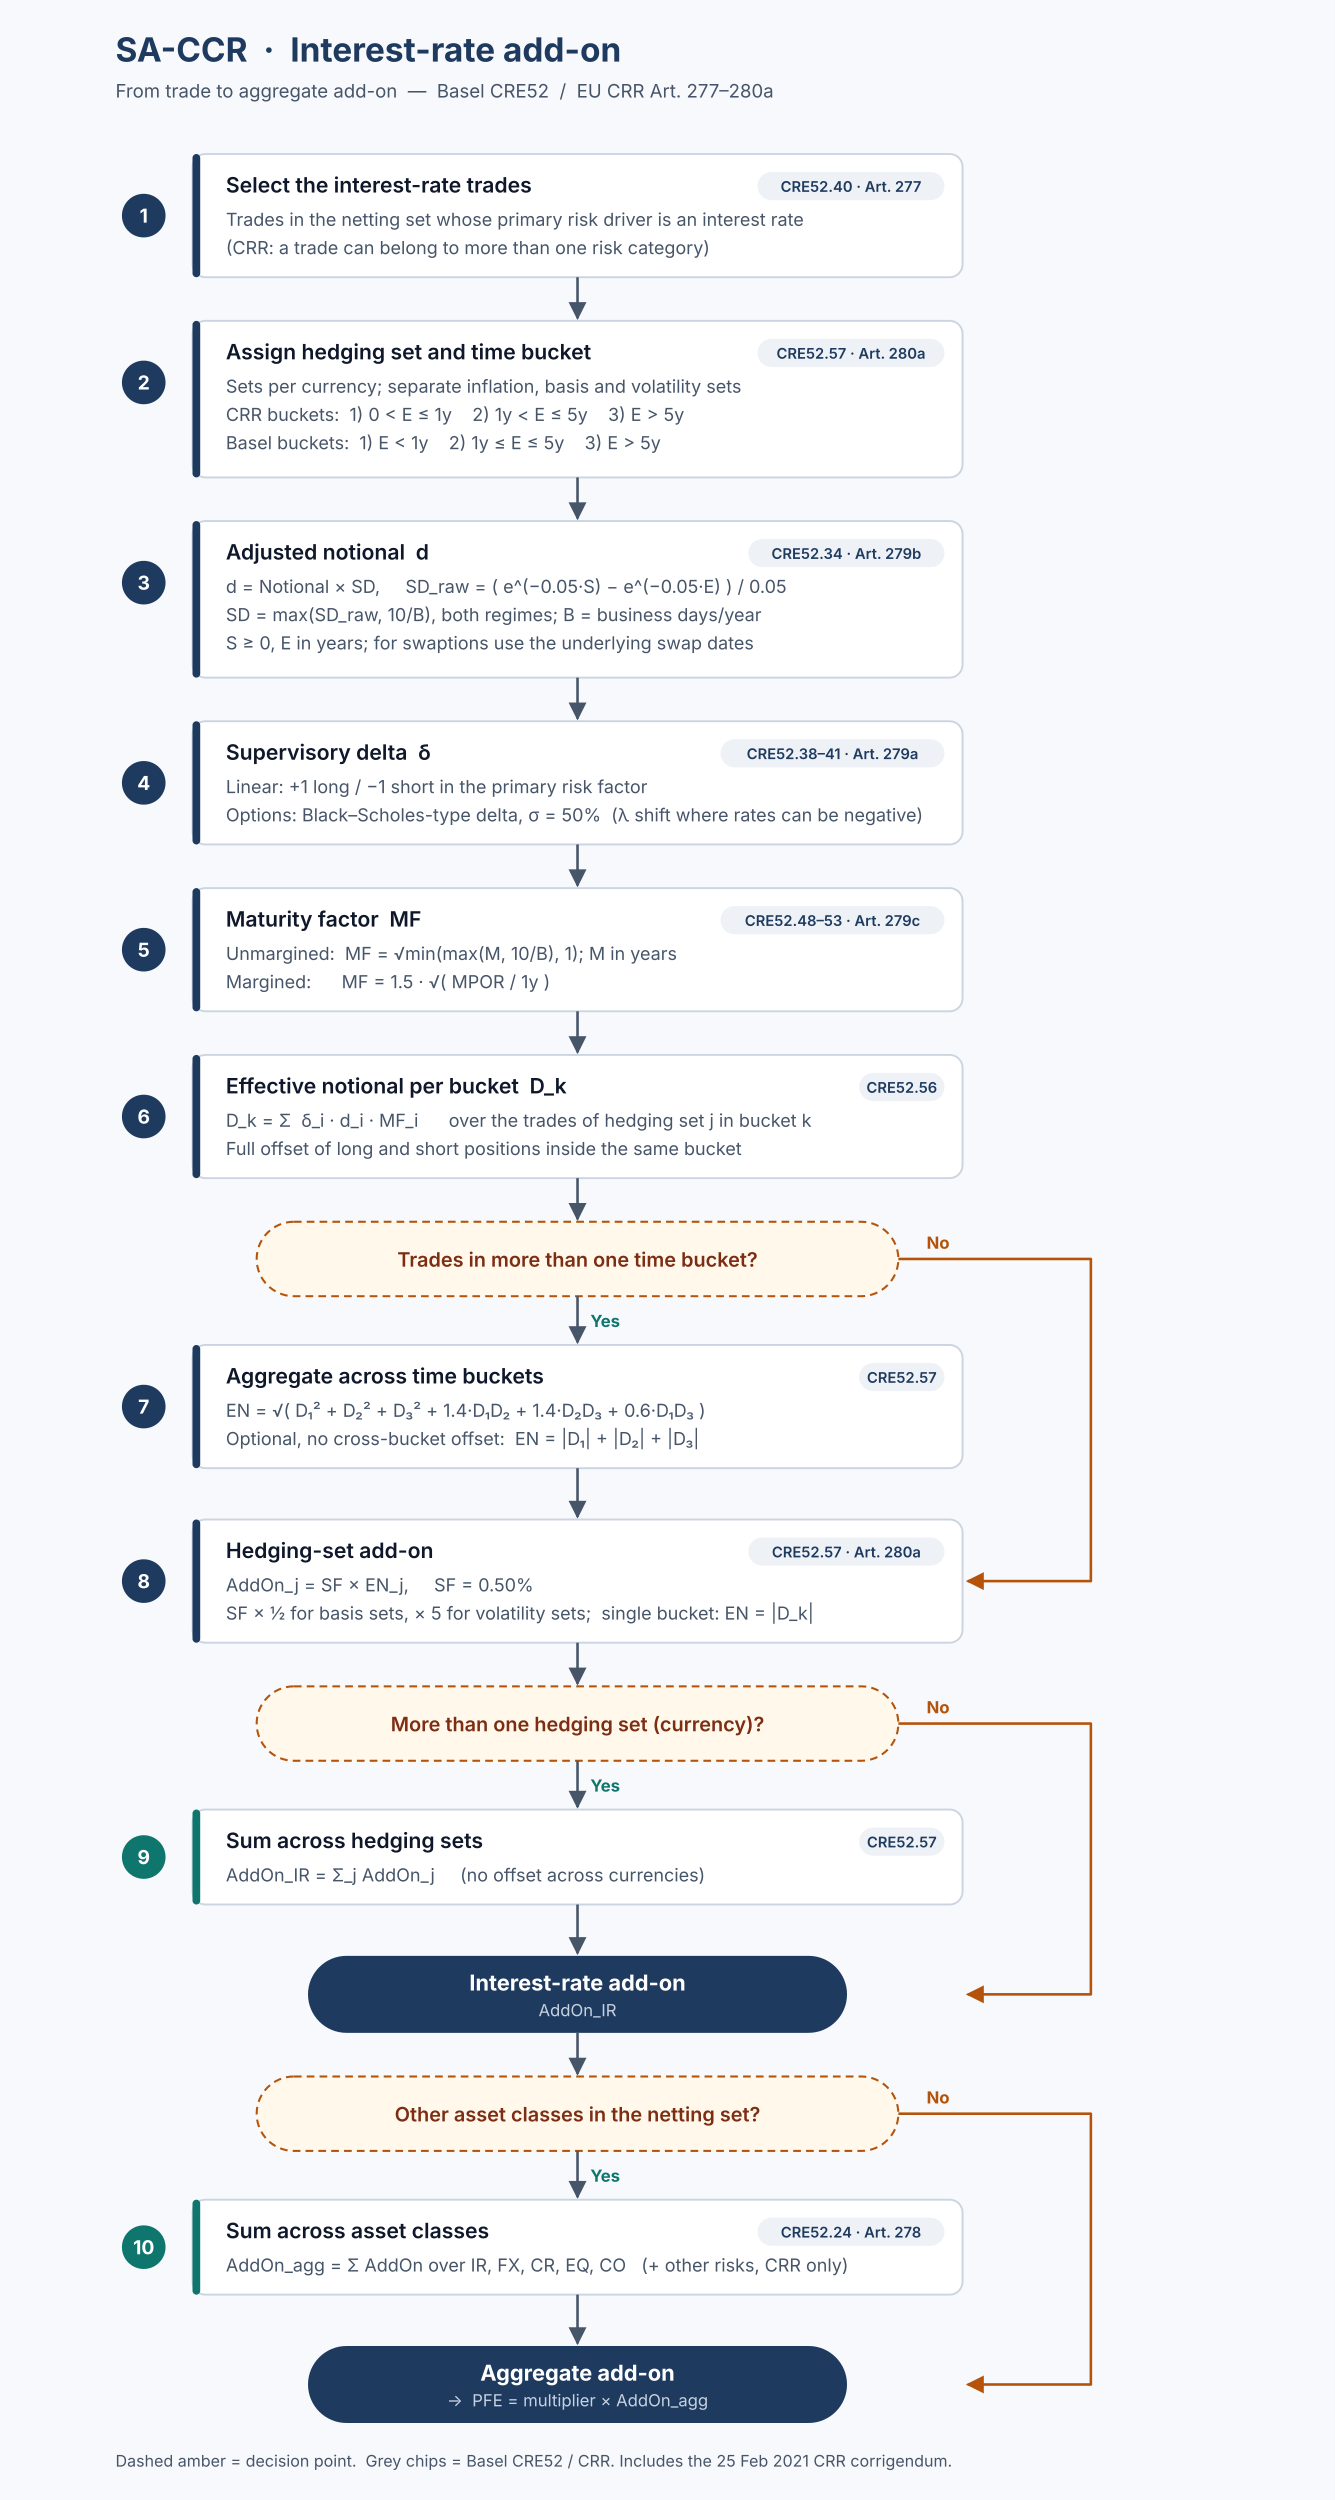
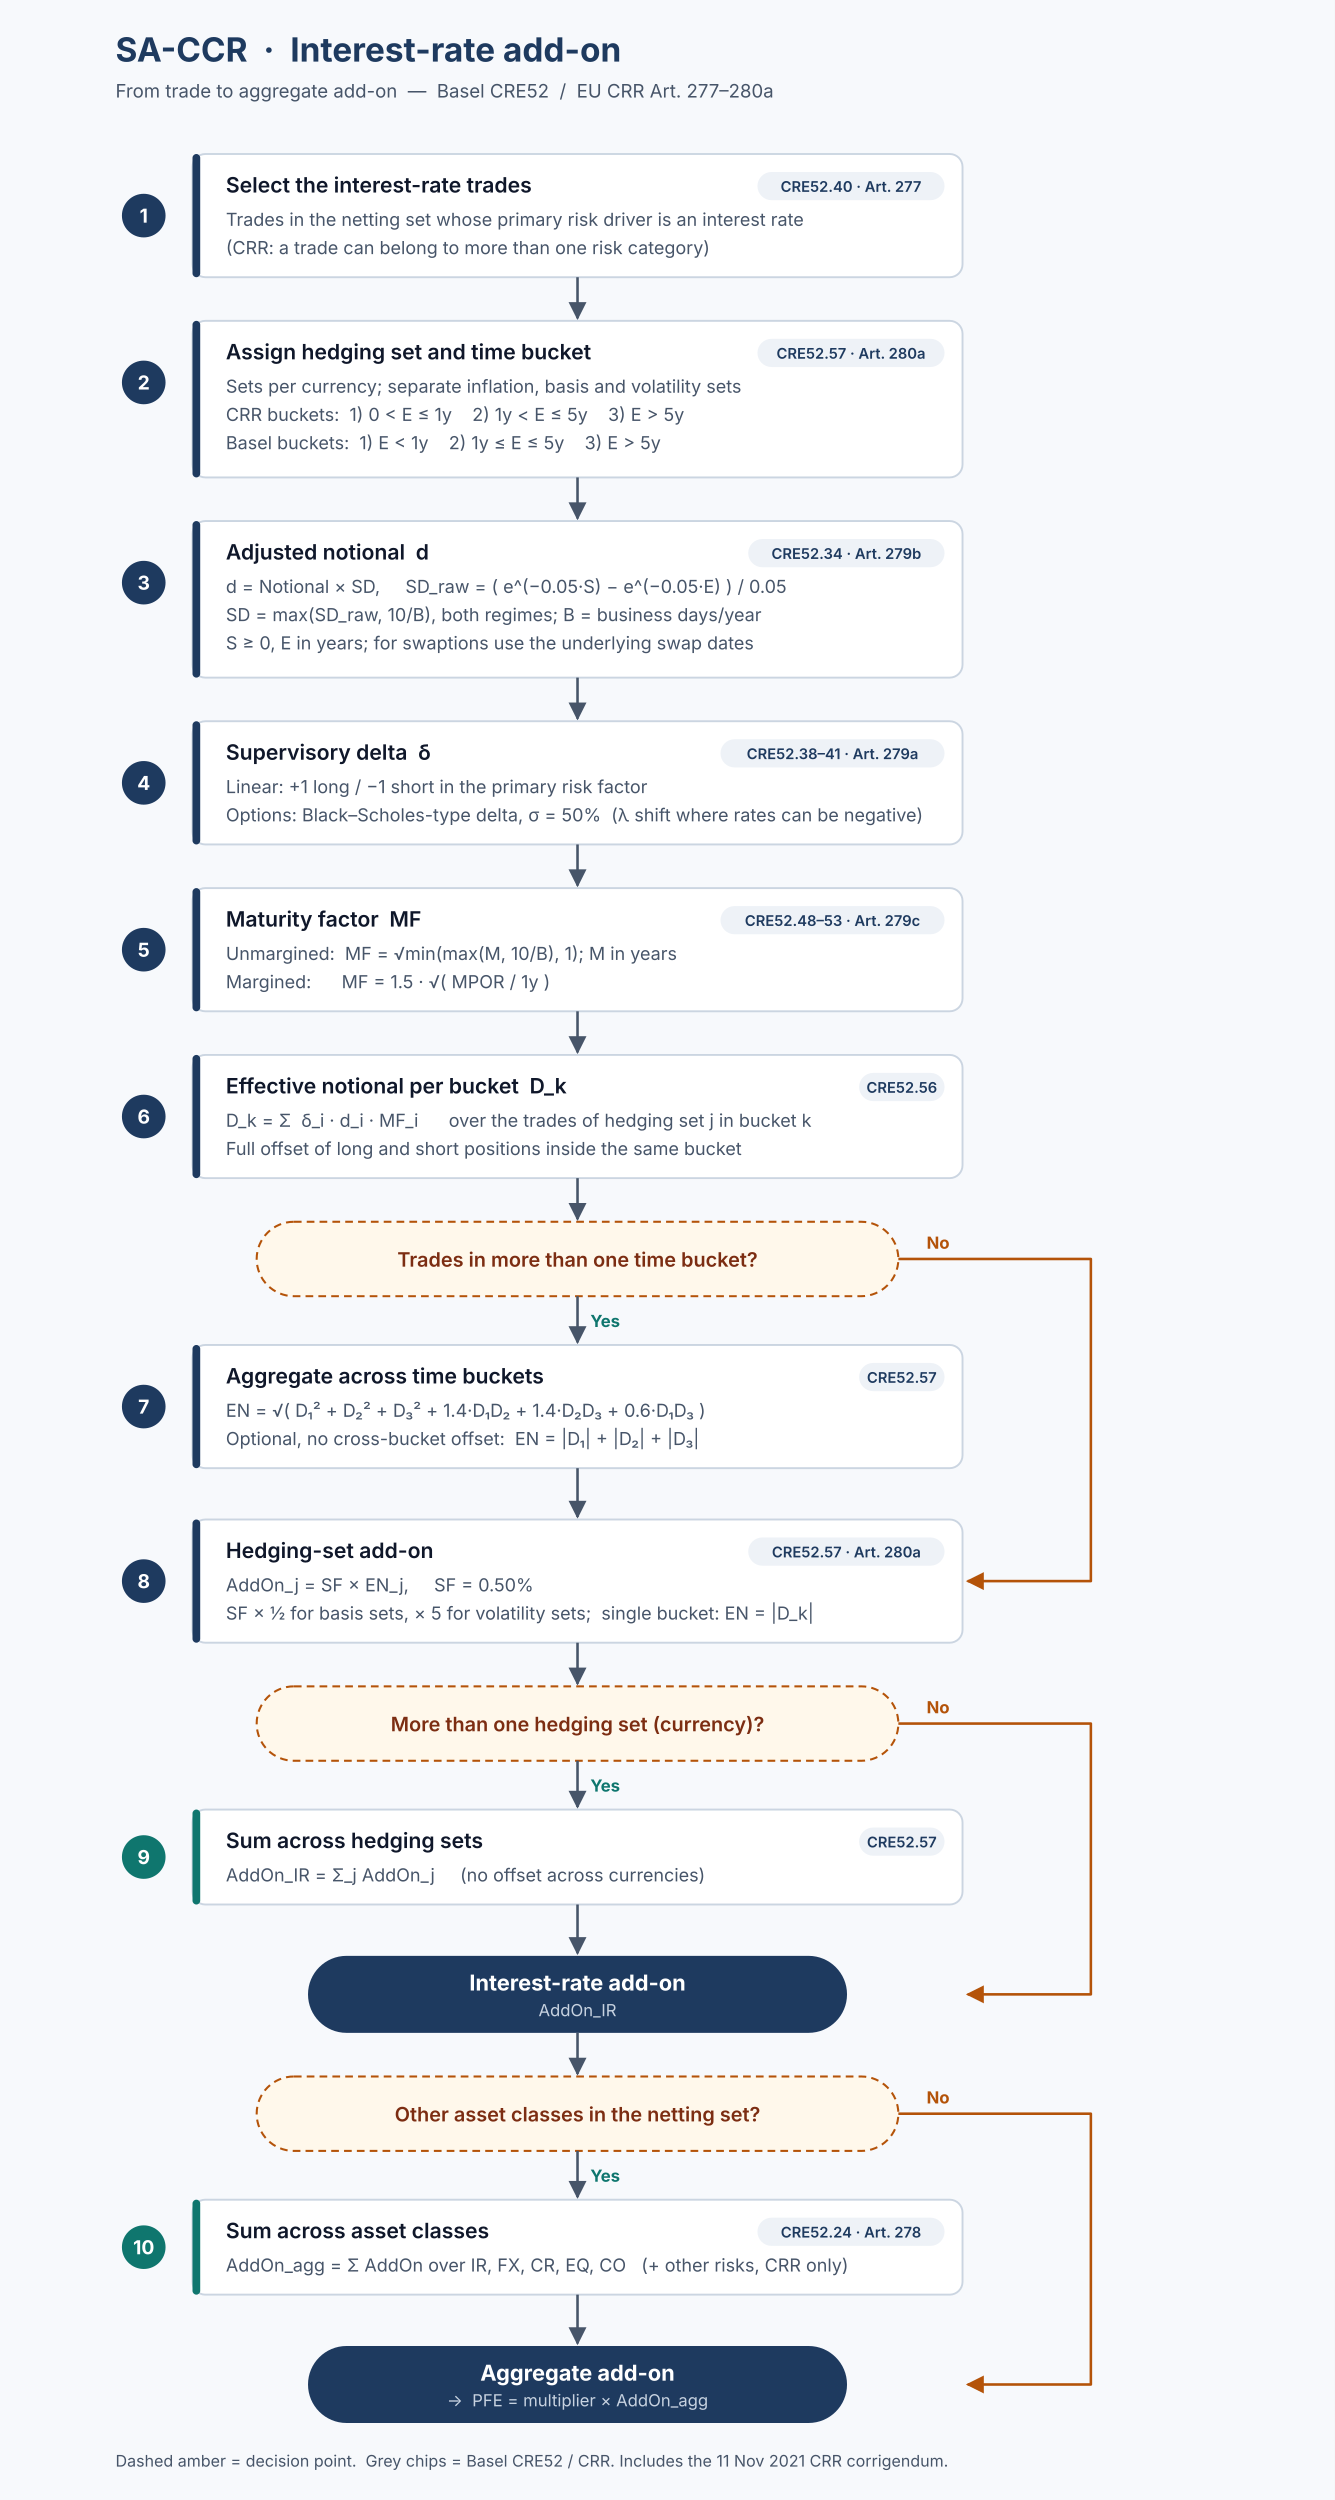
<svg xmlns="http://www.w3.org/2000/svg" width="1040" height="1948" viewBox="0 0 1040 1948">
  <defs>
    <marker id="ah" viewBox="0 0 10 10" refX="9" refY="5" markerWidth="7" markerHeight="7" orient="auto-start-reverse">
      <path d="M0,0 L10,5 L0,10 z" fill="#475569" />
    </marker>
    <marker id="aa" viewBox="0 0 10 10" refX="9" refY="5" markerWidth="7" markerHeight="7" orient="auto-start-reverse">
      <path d="M0,0 L10,5 L0,10 z" fill="#B45309" />
    </marker>
    <filter id="sh" x="-5%" y="-10%" width="110%" height="130%">
      <feDropShadow dx="0" dy="1.5" stdDeviation="2" flood-color="#0F172A" flood-opacity="0.08" />
    </filter>
  </defs>
  <rect width="1040" height="1948" fill="#F7F9FC" />
  <text x="90" y="48" font-family="Inter, 'Segoe UI', Helvetica, Arial, sans-serif" font-size="26" font-weight="700" fill="#1E3A5F" text-anchor="start" xml:space="preserve">SA-CCR  ·  Interest-rate add-on</text>
  <text x="90" y="76" font-family="Inter, 'Segoe UI', Helvetica, Arial, sans-serif" font-size="14.5" font-weight="400" fill="#475569" text-anchor="start" xml:space="preserve">From trade to aggregate add-on  —  Basel CRE52  /  EU CRR Art. 277–280a</text>
  <rect x="150" y="120" width="600" height="96" rx="10" fill="#FFFFFF" stroke="#CBD5E1" stroke-width="1.5" />
  <rect x="150" y="120" width="6" height="96" rx="3" fill="#1E3A5F" />
  <circle cx="112" cy="168" r="17" fill="#1E3A5F" />
  <text x="112" y="173.5" font-family="Inter, 'Segoe UI', Helvetica, Arial, sans-serif" font-size="15" font-weight="700" fill="#FFFFFF" text-anchor="middle" xml:space="preserve">1</text>
  <text x="176" y="150" font-family="Inter, 'Segoe UI', Helvetica, Arial, sans-serif" font-size="16.5" font-weight="600" fill="#0F172A" text-anchor="start" xml:space="preserve">Select the interest-rate trades</text>
  <rect x="590.2" y="134" width="145.8" height="22" rx="11" fill="#EEF2F7" />
  <text x="663.1" y="149.5" font-family="Inter, 'Segoe UI', Helvetica, Arial, sans-serif" font-size="11.5" font-weight="600" fill="#1E3A5F" text-anchor="middle" xml:space="preserve">CRE52.40 · Art. 277</text>
  <text x="176" y="176" font-family="Inter, 'Segoe UI', Helvetica, Arial, sans-serif" font-size="14" font-weight="400" fill="#475569" text-anchor="start" xml:space="preserve">Trades in the netting set whose primary risk driver is an interest rate</text>
  <text x="176" y="198" font-family="Inter, 'Segoe UI', Helvetica, Arial, sans-serif" font-size="14" font-weight="400" fill="#475569" text-anchor="start" xml:space="preserve">(CRR: a trade can belong to more than one risk category)</text>
  <line x1="450.0" y1="216" x2="450.0" y2="248" stroke="#475569" stroke-width="2" marker-end="url(#ah)" />
  <rect x="150" y="250" width="600" height="122" rx="10" fill="#FFFFFF" stroke="#CBD5E1" stroke-width="1.5" />
  <rect x="150" y="250" width="6" height="122" rx="3" fill="#1E3A5F" />
  <circle cx="112" cy="298" r="17" fill="#1E3A5F" />
  <text x="112" y="303.5" font-family="Inter, 'Segoe UI', Helvetica, Arial, sans-serif" font-size="15" font-weight="700" fill="#FFFFFF" text-anchor="middle" xml:space="preserve">2</text>
  <text x="176" y="280" font-family="Inter, 'Segoe UI', Helvetica, Arial, sans-serif" font-size="16.5" font-weight="600" fill="#0F172A" text-anchor="start" xml:space="preserve">Assign hedging set and time bucket</text>
  <rect x="590.2" y="264" width="145.8" height="22" rx="11" fill="#EEF2F7" />
  <text x="663.1" y="279.5" font-family="Inter, 'Segoe UI', Helvetica, Arial, sans-serif" font-size="11.5" font-weight="600" fill="#1E3A5F" text-anchor="middle" xml:space="preserve">CRE52.57 · Art. 280a</text>
  <text x="176" y="306" font-family="Inter, 'Segoe UI', Helvetica, Arial, sans-serif" font-size="14" font-weight="400" fill="#475569" text-anchor="start" xml:space="preserve">Sets per currency; separate inflation, basis and volatility sets</text>
  <text x="176" y="328" font-family="Inter, 'Segoe UI', Helvetica, Arial, sans-serif" font-size="14" font-weight="400" fill="#475569" text-anchor="start" xml:space="preserve">CRR buckets:  1) 0 &lt; E ≤ 1y    2) 1y &lt; E ≤ 5y    3) E &gt; 5y</text>
  <text x="176" y="350" font-family="Inter, 'Segoe UI', Helvetica, Arial, sans-serif" font-size="14" font-weight="400" fill="#475569" text-anchor="start" xml:space="preserve">Basel buckets:  1) E &lt; 1y    2) 1y ≤ E ≤ 5y    3) E &gt; 5y</text>
  <line x1="450.0" y1="372" x2="450.0" y2="404" stroke="#475569" stroke-width="2" marker-end="url(#ah)" />
  <rect x="150" y="406" width="600" height="122" rx="10" fill="#FFFFFF" stroke="#CBD5E1" stroke-width="1.5" />
  <rect x="150" y="406" width="6" height="122" rx="3" fill="#1E3A5F" />
  <circle cx="112" cy="454" r="17" fill="#1E3A5F" />
  <text x="112" y="459.5" font-family="Inter, 'Segoe UI', Helvetica, Arial, sans-serif" font-size="15" font-weight="700" fill="#FFFFFF" text-anchor="middle" xml:space="preserve">3</text>
  <text x="176" y="436" font-family="Inter, 'Segoe UI', Helvetica, Arial, sans-serif" font-size="16.5" font-weight="600" fill="#0F172A" text-anchor="start" xml:space="preserve">Adjusted notional  d</text>
  <rect x="583.0" y="420" width="153.0" height="22" rx="11" fill="#EEF2F7" />
  <text x="659.5" y="435.5" font-family="Inter, 'Segoe UI', Helvetica, Arial, sans-serif" font-size="11.5" font-weight="600" fill="#1E3A5F" text-anchor="middle" xml:space="preserve">CRE52.34 · Art. 279b</text>
  <text x="176" y="462" font-family="Inter, 'Segoe UI', Helvetica, Arial, sans-serif" font-size="14" font-weight="400" fill="#475569" text-anchor="start" xml:space="preserve">d = Notional × SD,     SD_raw = ( e^(−0.05·S) − e^(−0.05·E) ) / 0.05</text>
  <text x="176" y="484" font-family="Inter, 'Segoe UI', Helvetica, Arial, sans-serif" font-size="14" font-weight="400" fill="#475569" text-anchor="start" xml:space="preserve">SD = max(SD_raw, 10/B), both regimes; B = business days/year</text>
  <text x="176" y="506" font-family="Inter, 'Segoe UI', Helvetica, Arial, sans-serif" font-size="14" font-weight="400" fill="#475569" text-anchor="start" xml:space="preserve">S ≥ 0, E in years; for swaptions use the underlying swap dates</text>
  <line x1="450.0" y1="528" x2="450.0" y2="560" stroke="#475569" stroke-width="2" marker-end="url(#ah)" />
  <rect x="150" y="562" width="600" height="96" rx="10" fill="#FFFFFF" stroke="#CBD5E1" stroke-width="1.5" />
  <rect x="150" y="562" width="6" height="96" rx="3" fill="#1E3A5F" />
  <circle cx="112" cy="610" r="17" fill="#1E3A5F" />
  <text x="112" y="615.5" font-family="Inter, 'Segoe UI', Helvetica, Arial, sans-serif" font-size="15" font-weight="700" fill="#FFFFFF" text-anchor="middle" xml:space="preserve">4</text>
  <text x="176" y="592" font-family="Inter, 'Segoe UI', Helvetica, Arial, sans-serif" font-size="16.5" font-weight="600" fill="#0F172A" text-anchor="start" xml:space="preserve">Supervisory delta  δ</text>
  <rect x="561.4" y="576" width="174.6" height="22" rx="11" fill="#EEF2F7" />
  <text x="648.7" y="591.5" font-family="Inter, 'Segoe UI', Helvetica, Arial, sans-serif" font-size="11.5" font-weight="600" fill="#1E3A5F" text-anchor="middle" xml:space="preserve">CRE52.38–41 · Art. 279a</text>
  <text x="176" y="618" font-family="Inter, 'Segoe UI', Helvetica, Arial, sans-serif" font-size="14" font-weight="400" fill="#475569" text-anchor="start" xml:space="preserve">Linear: +1 long / −1 short in the primary risk factor</text>
  <text x="176" y="640" font-family="Inter, 'Segoe UI', Helvetica, Arial, sans-serif" font-size="14" font-weight="400" fill="#475569" text-anchor="start" xml:space="preserve">Options: Black–Scholes-type delta, σ = 50%  (λ shift where rates can be negative)</text>
  <line x1="450.0" y1="658" x2="450.0" y2="690" stroke="#475569" stroke-width="2" marker-end="url(#ah)" />
  <rect x="150" y="692" width="600" height="96" rx="10" fill="#FFFFFF" stroke="#CBD5E1" stroke-width="1.5" />
  <rect x="150" y="692" width="6" height="96" rx="3" fill="#1E3A5F" />
  <circle cx="112" cy="740" r="17" fill="#1E3A5F" />
  <text x="112" y="745.5" font-family="Inter, 'Segoe UI', Helvetica, Arial, sans-serif" font-size="15" font-weight="700" fill="#FFFFFF" text-anchor="middle" xml:space="preserve">5</text>
  <text x="176" y="722" font-family="Inter, 'Segoe UI', Helvetica, Arial, sans-serif" font-size="16.5" font-weight="600" fill="#0F172A" text-anchor="start" xml:space="preserve">Maturity factor  MF</text>
  <rect x="561.4" y="706" width="174.6" height="22" rx="11" fill="#EEF2F7" />
  <text x="648.7" y="721.5" font-family="Inter, 'Segoe UI', Helvetica, Arial, sans-serif" font-size="11.5" font-weight="600" fill="#1E3A5F" text-anchor="middle" xml:space="preserve">CRE52.48–53 · Art. 279c</text>
  <text x="176" y="748" font-family="Inter, 'Segoe UI', Helvetica, Arial, sans-serif" font-size="14" font-weight="400" fill="#475569" text-anchor="start" xml:space="preserve">Unmargined:  MF = √min(max(M, 10/B), 1); M in years</text>
  <text x="176" y="770" font-family="Inter, 'Segoe UI', Helvetica, Arial, sans-serif" font-size="14" font-weight="400" fill="#475569" text-anchor="start" xml:space="preserve">Margined:      MF = 1.5 · √( MPOR / 1y )</text>
  <line x1="450.0" y1="788" x2="450.0" y2="820" stroke="#475569" stroke-width="2" marker-end="url(#ah)" />
  <rect x="150" y="822" width="600" height="96" rx="10" fill="#FFFFFF" stroke="#CBD5E1" stroke-width="1.5" />
  <rect x="150" y="822" width="6" height="96" rx="3" fill="#1E3A5F" />
  <circle cx="112" cy="870" r="17" fill="#1E3A5F" />
  <text x="112" y="875.5" font-family="Inter, 'Segoe UI', Helvetica, Arial, sans-serif" font-size="15" font-weight="700" fill="#FFFFFF" text-anchor="middle" xml:space="preserve">6</text>
  <text x="176" y="852" font-family="Inter, 'Segoe UI', Helvetica, Arial, sans-serif" font-size="16.5" font-weight="600" fill="#0F172A" text-anchor="start" xml:space="preserve">Effective notional per bucket  D_k</text>
  <rect x="669.4" y="836" width="66.6" height="22" rx="11" fill="#EEF2F7" />
  <text x="702.7" y="851.5" font-family="Inter, 'Segoe UI', Helvetica, Arial, sans-serif" font-size="11.5" font-weight="600" fill="#1E3A5F" text-anchor="middle" xml:space="preserve">CRE52.56</text>
  <text x="176" y="878" font-family="Inter, 'Segoe UI', Helvetica, Arial, sans-serif" font-size="14" font-weight="400" fill="#475569" text-anchor="start" xml:space="preserve">D_k = Σ  δ_i · d_i · MF_i      over the trades of hedging set j in bucket k</text>
  <text x="176" y="900" font-family="Inter, 'Segoe UI', Helvetica, Arial, sans-serif" font-size="14" font-weight="400" fill="#475569" text-anchor="start" xml:space="preserve">Full offset of long and short positions inside the same bucket</text>
  <line x1="450.0" y1="918" x2="450.0" y2="950" stroke="#475569" stroke-width="2" marker-end="url(#ah)" />
  <rect x="200" y="952" width="500" height="58" rx="29" fill="#FFF8EB" stroke="#B45309" stroke-width="1.6" stroke-dasharray="6 4" />
  <text x="450.0" y="987" font-family="Inter, 'Segoe UI', Helvetica, Arial, sans-serif" font-size="15.5" font-weight="600" fill="#7C2D12" text-anchor="middle" xml:space="preserve">Trades in more than one time bucket?</text>
  <line x1="450.0" y1="1010" x2="450.0" y2="1046" stroke="#475569" stroke-width="2" marker-end="url(#ah)" />
  <text x="460.0" y="1034" font-family="Inter, 'Segoe UI', Helvetica, Arial, sans-serif" font-size="13" font-weight="700" fill="#0F766E" text-anchor="start" xml:space="preserve">Yes</text>
  <rect x="150" y="1048" width="600" height="96" rx="10" fill="#FFFFFF" stroke="#CBD5E1" stroke-width="1.5" />
  <rect x="150" y="1048" width="6" height="96" rx="3" fill="#1E3A5F" />
  <circle cx="112" cy="1096" r="17" fill="#1E3A5F" />
  <text x="112" y="1101.5" font-family="Inter, 'Segoe UI', Helvetica, Arial, sans-serif" font-size="15" font-weight="700" fill="#FFFFFF" text-anchor="middle" xml:space="preserve">7</text>
  <text x="176" y="1078" font-family="Inter, 'Segoe UI', Helvetica, Arial, sans-serif" font-size="16.5" font-weight="600" fill="#0F172A" text-anchor="start" xml:space="preserve">Aggregate across time buckets</text>
  <rect x="669.4" y="1062" width="66.6" height="22" rx="11" fill="#EEF2F7" />
  <text x="702.7" y="1077.5" font-family="Inter, 'Segoe UI', Helvetica, Arial, sans-serif" font-size="11.5" font-weight="600" fill="#1E3A5F" text-anchor="middle" xml:space="preserve">CRE52.57</text>
  <text x="176" y="1104" font-family="Inter, 'Segoe UI', Helvetica, Arial, sans-serif" font-size="14" font-weight="400" fill="#475569" text-anchor="start" xml:space="preserve">EN = √( D₁² + D₂² + D₃² + 1.4·D₁D₂ + 1.4·D₂D₃ + 0.6·D₁D₃ )</text>
  <text x="176" y="1126" font-family="Inter, 'Segoe UI', Helvetica, Arial, sans-serif" font-size="14" font-weight="400" fill="#475569" text-anchor="start" xml:space="preserve">Optional, no cross-bucket offset:  EN = |D₁| + |D₂| + |D₃|</text>
  <line x1="450.0" y1="1144" x2="450.0" y2="1182" stroke="#475569" stroke-width="2" marker-end="url(#ah)" />
  <rect x="150" y="1184" width="600" height="96" rx="10" fill="#FFFFFF" stroke="#CBD5E1" stroke-width="1.5" />
  <rect x="150" y="1184" width="6" height="96" rx="3" fill="#1E3A5F" />
  <circle cx="112" cy="1232" r="17" fill="#1E3A5F" />
  <text x="112" y="1237.5" font-family="Inter, 'Segoe UI', Helvetica, Arial, sans-serif" font-size="15" font-weight="700" fill="#FFFFFF" text-anchor="middle" xml:space="preserve">8</text>
  <text x="176" y="1214" font-family="Inter, 'Segoe UI', Helvetica, Arial, sans-serif" font-size="16.5" font-weight="600" fill="#0F172A" text-anchor="start" xml:space="preserve">Hedging-set add-on</text>
  <rect x="583.0" y="1198" width="153.0" height="22" rx="11" fill="#EEF2F7" />
  <text x="659.5" y="1213.5" font-family="Inter, 'Segoe UI', Helvetica, Arial, sans-serif" font-size="11.5" font-weight="600" fill="#1E3A5F" text-anchor="middle" xml:space="preserve">CRE52.57 · Art. 280a</text>
  <text x="176" y="1240" font-family="Inter, 'Segoe UI', Helvetica, Arial, sans-serif" font-size="14" font-weight="400" fill="#475569" text-anchor="start" xml:space="preserve">AddOn_j = SF × EN_j,     SF = 0.50%</text>
  <text x="176" y="1262" font-family="Inter, 'Segoe UI', Helvetica, Arial, sans-serif" font-size="14" font-weight="400" fill="#475569" text-anchor="start" xml:space="preserve">SF × ½ for basis sets, × 5 for volatility sets;  single bucket: EN = |D_k|</text>
  <polyline points="700,981.0 850,981.0 850,1232.0 754,1232.0" fill="none" stroke="#B45309" stroke-width="2" stroke-linejoin="round" marker-end="url(#aa)" />
  <text x="722" y="973" font-family="Inter, 'Segoe UI', Helvetica, Arial, sans-serif" font-size="13" font-weight="700" fill="#B45309" text-anchor="start" xml:space="preserve">No</text>
  <line x1="450.0" y1="1280" x2="450.0" y2="1312" stroke="#475569" stroke-width="2" marker-end="url(#ah)" />
  <rect x="200" y="1314" width="500" height="58" rx="29" fill="#FFF8EB" stroke="#B45309" stroke-width="1.6" stroke-dasharray="6 4" />
  <text x="450.0" y="1349" font-family="Inter, 'Segoe UI', Helvetica, Arial, sans-serif" font-size="15.5" font-weight="600" fill="#7C2D12" text-anchor="middle" xml:space="preserve">More than one hedging set (currency)?</text>
  <line x1="450.0" y1="1372" x2="450.0" y2="1408" stroke="#475569" stroke-width="2" marker-end="url(#ah)" />
  <text x="460.0" y="1396" font-family="Inter, 'Segoe UI', Helvetica, Arial, sans-serif" font-size="13" font-weight="700" fill="#0F766E" text-anchor="start" xml:space="preserve">Yes</text>
  <rect x="150" y="1410" width="600" height="74" rx="10" fill="#FFFFFF" stroke="#CBD5E1" stroke-width="1.5" />
  <rect x="150" y="1410" width="6" height="74" rx="3" fill="#0F766E" />
  <circle cx="112" cy="1447" r="17" fill="#0F766E" />
  <text x="112" y="1452.5" font-family="Inter, 'Segoe UI', Helvetica, Arial, sans-serif" font-size="15" font-weight="700" fill="#FFFFFF" text-anchor="middle" xml:space="preserve">9</text>
  <text x="176" y="1440" font-family="Inter, 'Segoe UI', Helvetica, Arial, sans-serif" font-size="16.5" font-weight="600" fill="#0F172A" text-anchor="start" xml:space="preserve">Sum across hedging sets</text>
  <rect x="669.4" y="1424" width="66.6" height="22" rx="11" fill="#EEF2F7" />
  <text x="702.7" y="1439.5" font-family="Inter, 'Segoe UI', Helvetica, Arial, sans-serif" font-size="11.5" font-weight="600" fill="#1E3A5F" text-anchor="middle" xml:space="preserve">CRE52.57</text>
  <text x="176" y="1466" font-family="Inter, 'Segoe UI', Helvetica, Arial, sans-serif" font-size="14" font-weight="400" fill="#475569" text-anchor="start" xml:space="preserve">AddOn_IR = Σ_j AddOn_j     (no offset across currencies)</text>
  <line x1="450.0" y1="1484" x2="450.0" y2="1522" stroke="#475569" stroke-width="2" marker-end="url(#ah)" />
  <rect x="240" y="1524" width="420" height="60" rx="30" fill="#1E3A5F" />
  <text x="450.0" y="1551" font-family="Inter, 'Segoe UI', Helvetica, Arial, sans-serif" font-size="17" font-weight="700" fill="#FFFFFF" text-anchor="middle" xml:space="preserve">Interest-rate add-on</text>
  <text x="450.0" y="1571" font-family="Inter, 'Segoe UI', Helvetica, Arial, sans-serif" font-size="13" font-weight="400" fill="#C7D2E0" text-anchor="middle" xml:space="preserve">AddOn_IR</text>
  <polyline points="700,1343.0 850,1343.0 850,1554.0 754,1554.0" fill="none" stroke="#B45309" stroke-width="2" stroke-linejoin="round" marker-end="url(#aa)" />
  <text x="722" y="1335" font-family="Inter, 'Segoe UI', Helvetica, Arial, sans-serif" font-size="13" font-weight="700" fill="#B45309" text-anchor="start" xml:space="preserve">No</text>
  <line x1="450.0" y1="1584" x2="450.0" y2="1616" stroke="#475569" stroke-width="2" marker-end="url(#ah)" />
  <rect x="200" y="1618" width="500" height="58" rx="29" fill="#FFF8EB" stroke="#B45309" stroke-width="1.6" stroke-dasharray="6 4" />
  <text x="450.0" y="1653" font-family="Inter, 'Segoe UI', Helvetica, Arial, sans-serif" font-size="15.5" font-weight="600" fill="#7C2D12" text-anchor="middle" xml:space="preserve">Other asset classes in the netting set?</text>
  <line x1="450.0" y1="1676" x2="450.0" y2="1712" stroke="#475569" stroke-width="2" marker-end="url(#ah)" />
  <text x="460.0" y="1700" font-family="Inter, 'Segoe UI', Helvetica, Arial, sans-serif" font-size="13" font-weight="700" fill="#0F766E" text-anchor="start" xml:space="preserve">Yes</text>
  <rect x="150" y="1714" width="600" height="74" rx="10" fill="#FFFFFF" stroke="#CBD5E1" stroke-width="1.5" />
  <rect x="150" y="1714" width="6" height="74" rx="3" fill="#0F766E" />
  <circle cx="112" cy="1751" r="17" fill="#0F766E" />
  <text x="112" y="1756.5" font-family="Inter, 'Segoe UI', Helvetica, Arial, sans-serif" font-size="15" font-weight="700" fill="#FFFFFF" text-anchor="middle" xml:space="preserve">10</text>
  <text x="176" y="1744" font-family="Inter, 'Segoe UI', Helvetica, Arial, sans-serif" font-size="16.5" font-weight="600" fill="#0F172A" text-anchor="start" xml:space="preserve">Sum across asset classes</text>
  <rect x="590.2" y="1728" width="145.8" height="22" rx="11" fill="#EEF2F7" />
  <text x="663.1" y="1743.5" font-family="Inter, 'Segoe UI', Helvetica, Arial, sans-serif" font-size="11.5" font-weight="600" fill="#1E3A5F" text-anchor="middle" xml:space="preserve">CRE52.24 · Art. 278</text>
  <text x="176" y="1770" font-family="Inter, 'Segoe UI', Helvetica, Arial, sans-serif" font-size="14" font-weight="400" fill="#475569" text-anchor="start" xml:space="preserve">AddOn_agg = Σ AddOn over IR, FX, CR, EQ, CO   (+ other risks, CRR only)</text>
  <line x1="450.0" y1="1788" x2="450.0" y2="1826" stroke="#475569" stroke-width="2" marker-end="url(#ah)" />
  <rect x="240" y="1828" width="420" height="60" rx="30" fill="#1E3A5F" />
  <text x="450.0" y="1855" font-family="Inter, 'Segoe UI', Helvetica, Arial, sans-serif" font-size="17" font-weight="700" fill="#FFFFFF" text-anchor="middle" xml:space="preserve">Aggregate add-on</text>
  <text x="450.0" y="1875" font-family="Inter, 'Segoe UI', Helvetica, Arial, sans-serif" font-size="13" font-weight="400" fill="#C7D2E0" text-anchor="middle" xml:space="preserve">→  PFE = multiplier × AddOn_agg</text>
  <polyline points="700,1647.0 850,1647.0 850,1858.0 754,1858.0" fill="none" stroke="#B45309" stroke-width="2" stroke-linejoin="round" marker-end="url(#aa)" />
  <text x="722" y="1639" font-family="Inter, 'Segoe UI', Helvetica, Arial, sans-serif" font-size="13" font-weight="700" fill="#B45309" text-anchor="start" xml:space="preserve">No</text>
-   <text x="90" y="1922" font-family="Inter, 'Segoe UI', Helvetica, Arial, sans-serif" font-size="12.5" font-weight="400" fill="#475569" text-anchor="start" xml:space="preserve">Dashed amber = decision point.  Grey chips = Basel CRE52 / CRR. Includes the 25 Feb 2021 CRR corrigendum.</text>
+   <text x="90" y="1922" font-family="Inter, 'Segoe UI', Helvetica, Arial, sans-serif" font-size="12.5" font-weight="400" fill="#475569" text-anchor="start" xml:space="preserve">Dashed amber = decision point.  Grey chips = Basel CRE52 / CRR. Includes the 11 Nov 2021 CRR corrigendum.</text>
</svg>
